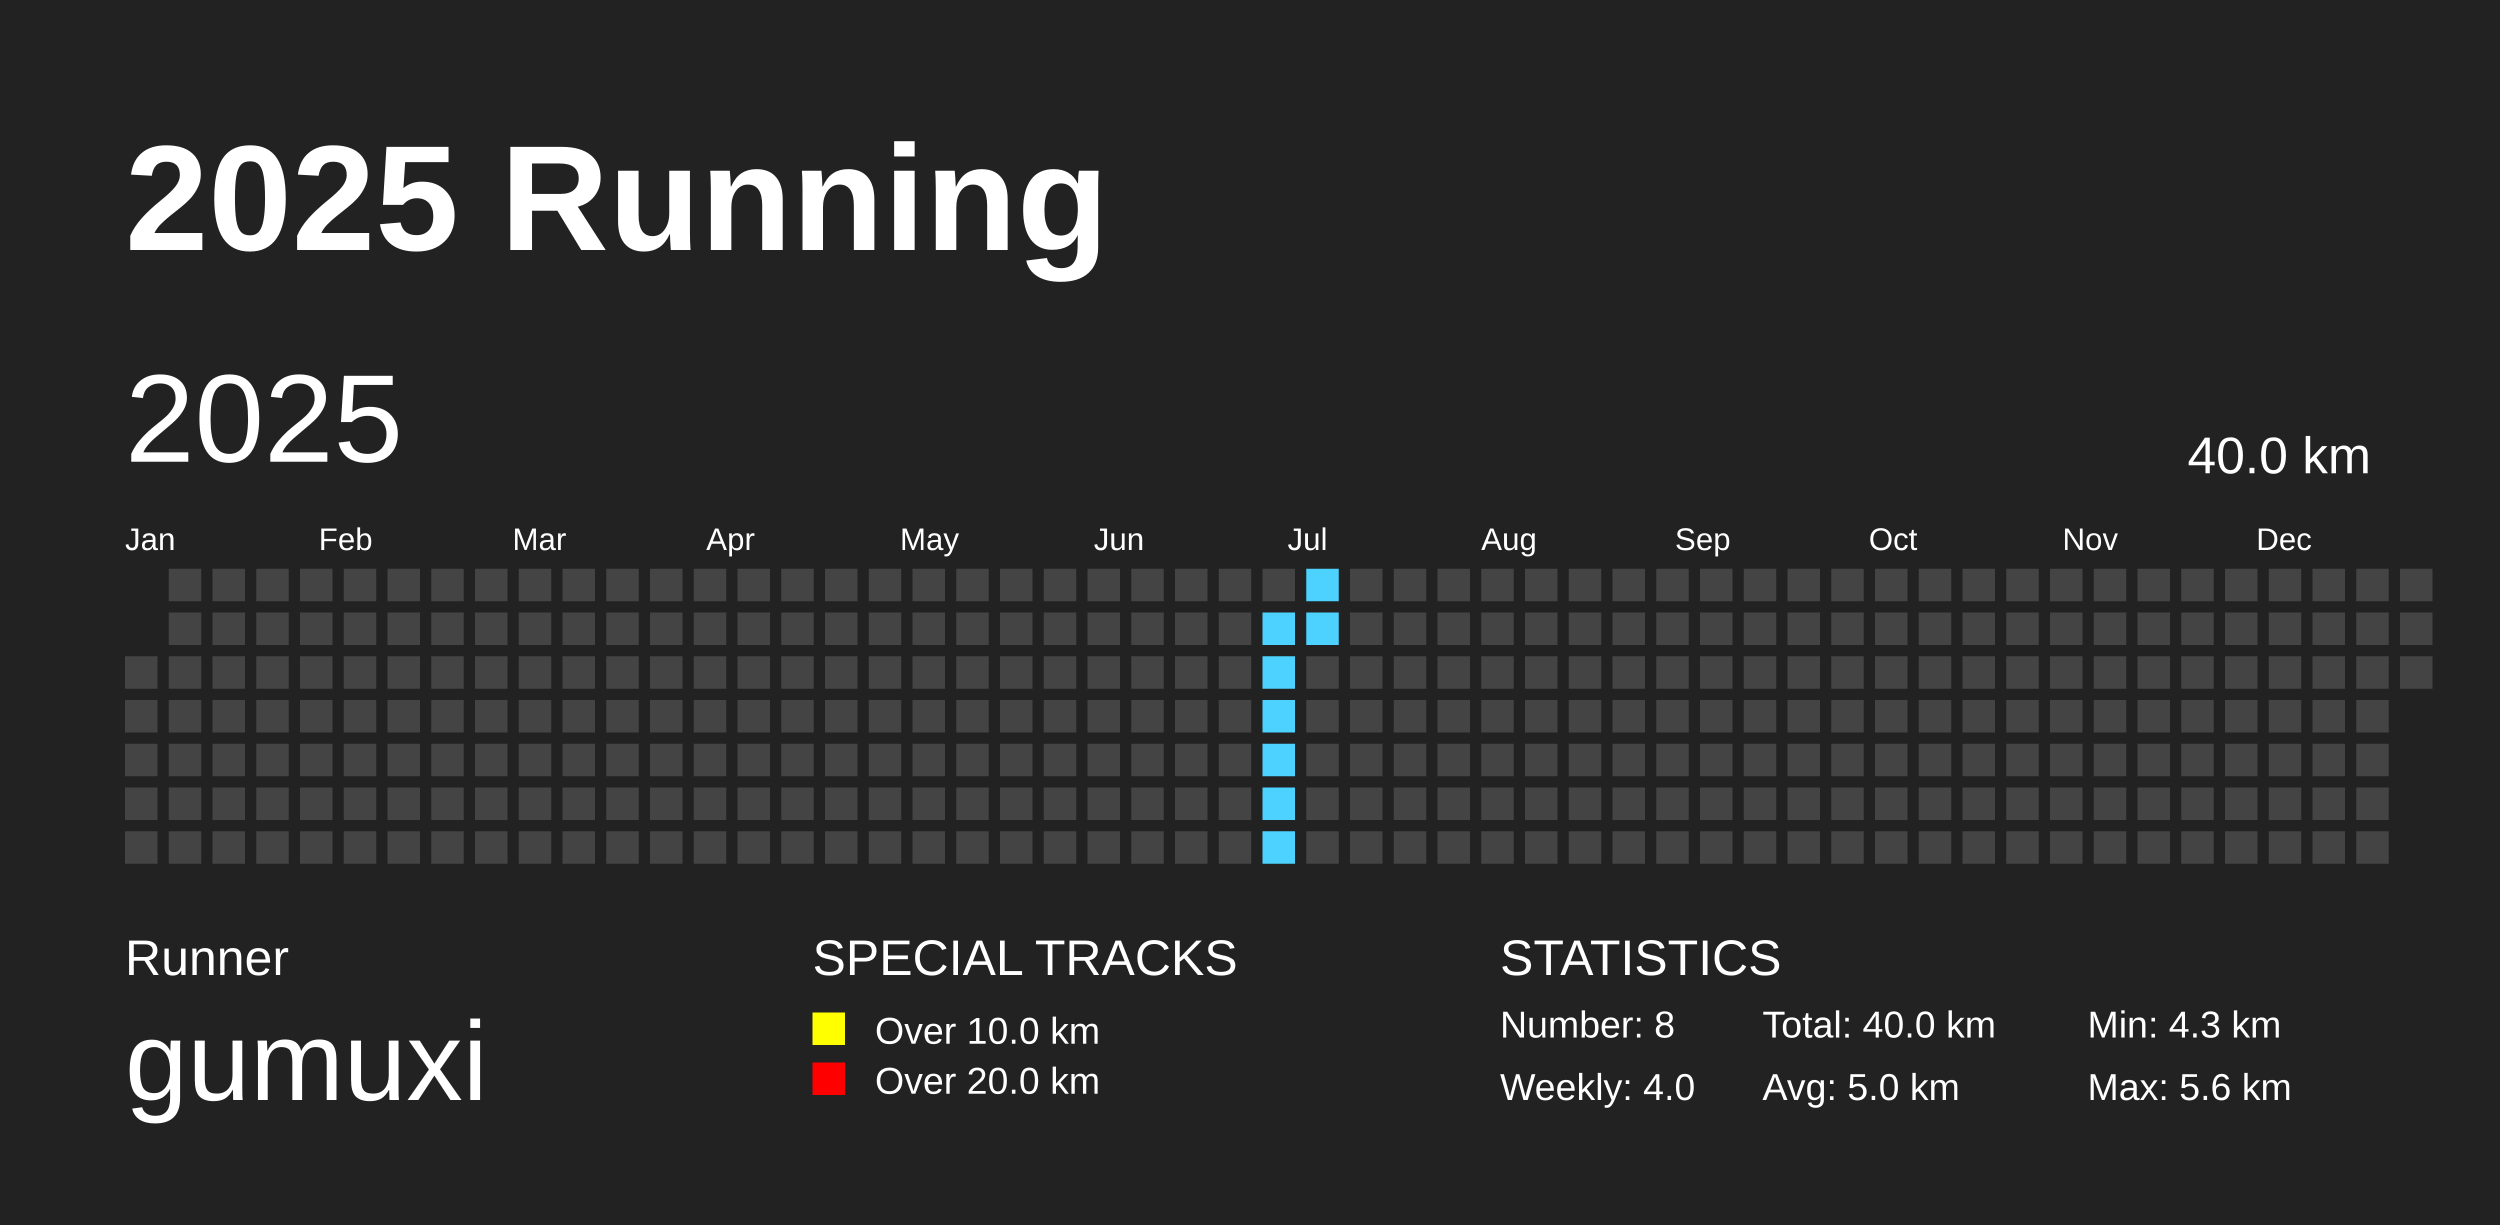
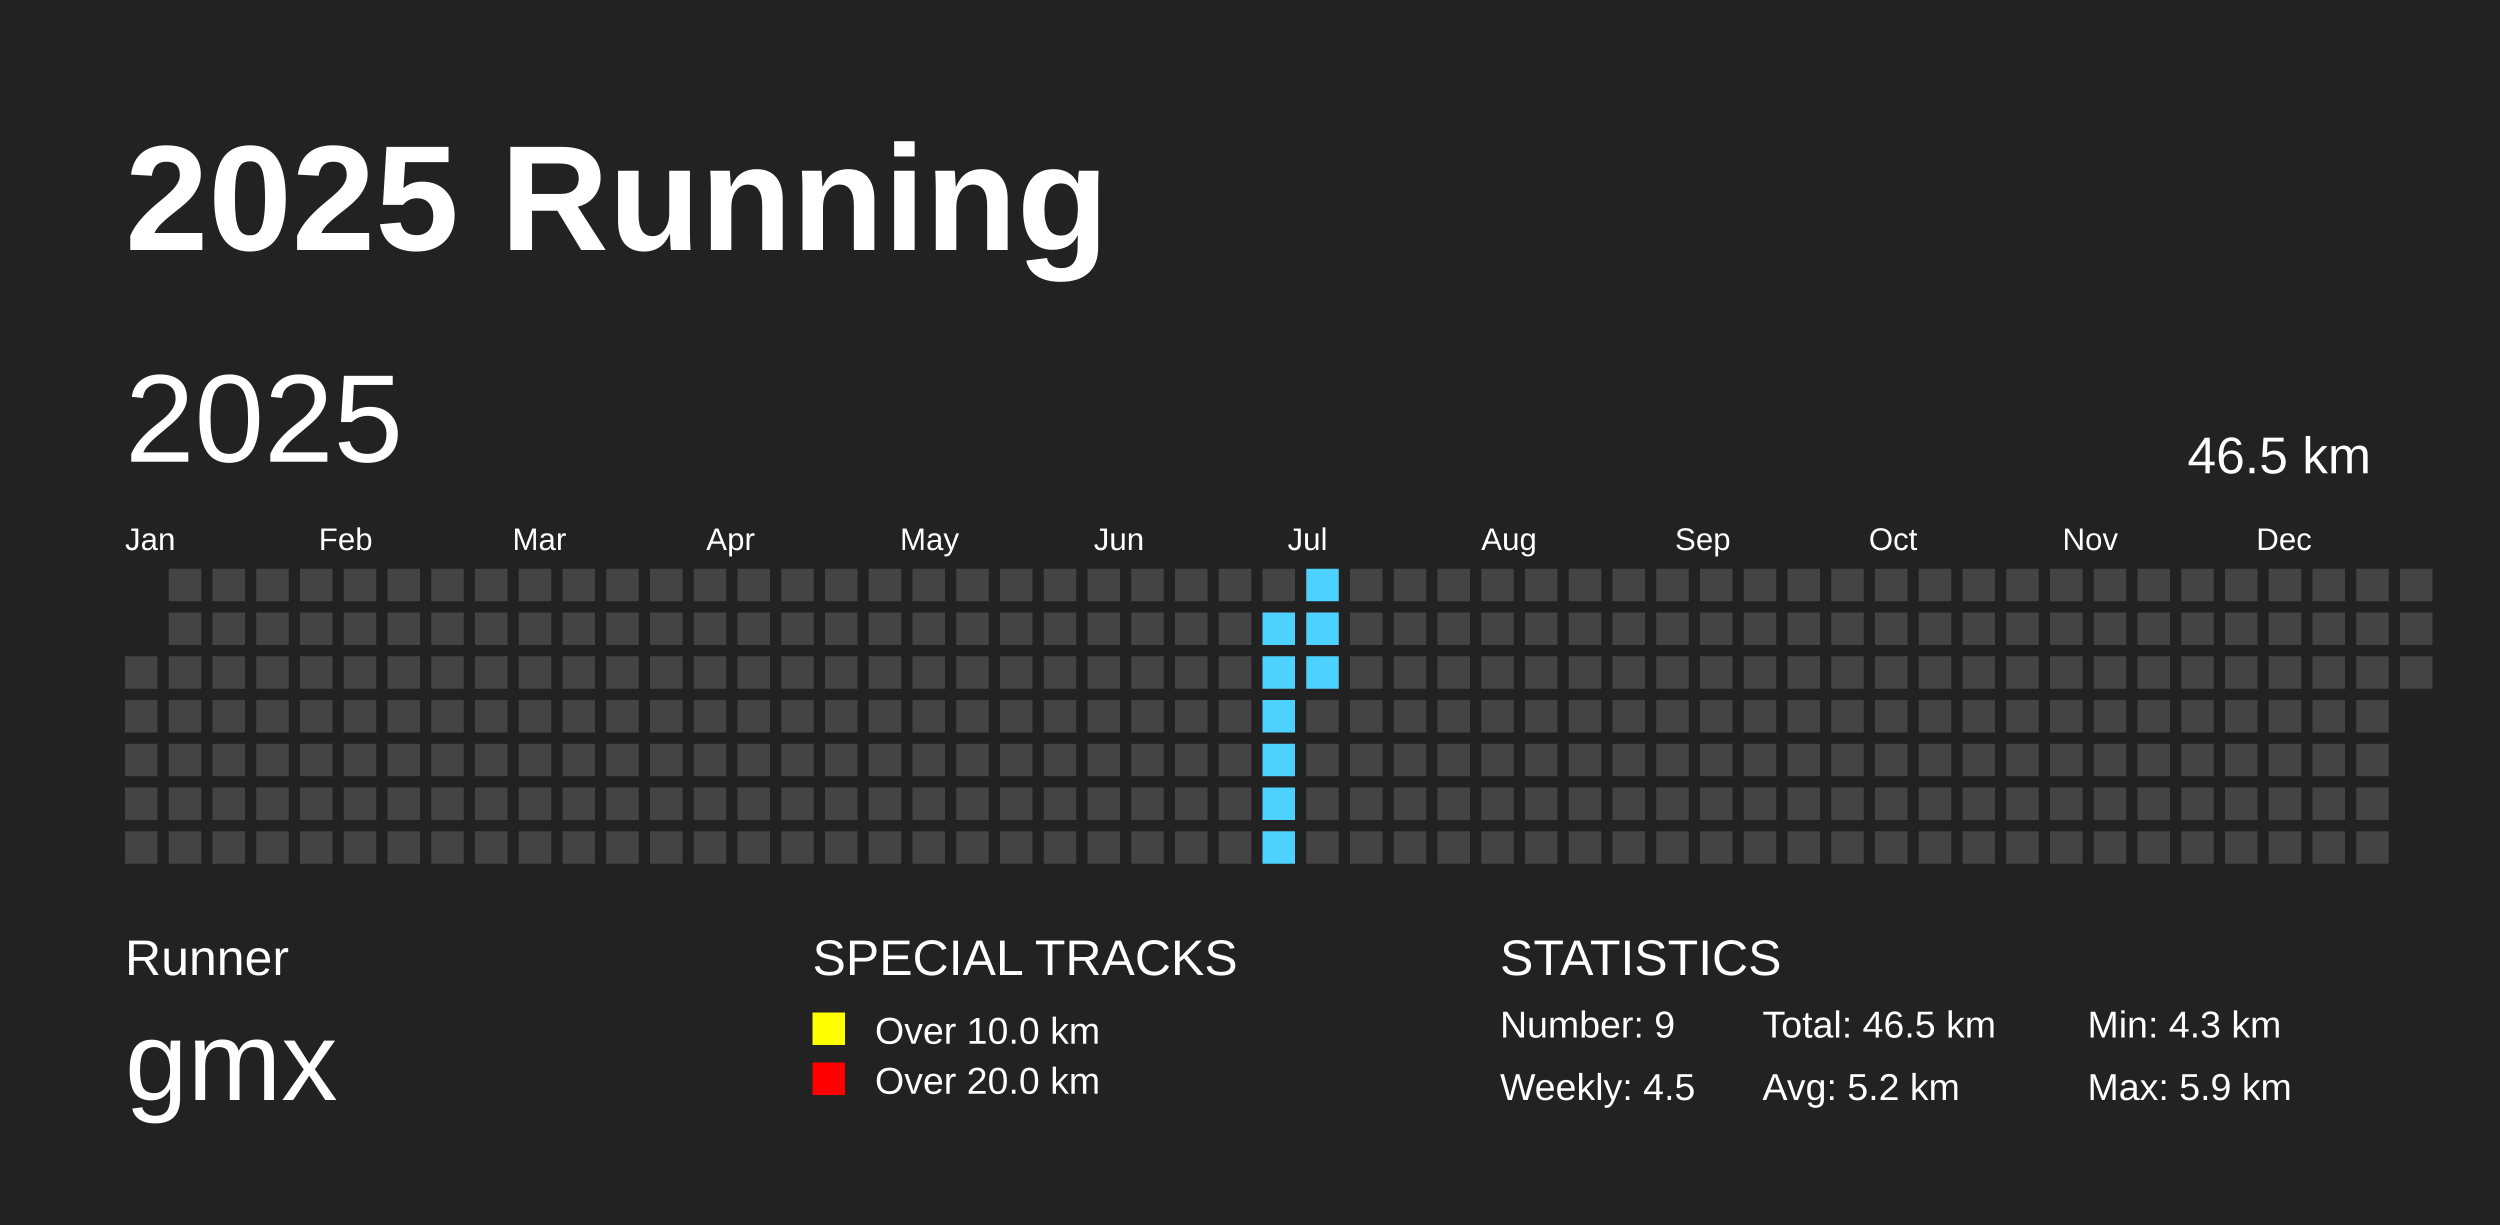
<svg xmlns="http://www.w3.org/2000/svg" baseProfile="full" height="98mm" version="1.1" viewBox="0,0,200,98" width="200mm">
  <defs />
  <rect fill="#222222" height="98" width="200" x="0" y="0" />
  <text fill="#FFFFFF" style="font-size:12px; font-family:Arial; font-weight:bold;" x="10" y="20">2025 Running</text>
  <text fill="#FFFFFF" style="font-size:4px; font-family:Arial" x="10" y="78">Runner</text>
-   <text fill="#FFFFFF" style="font-size:9px; font-family:Arial" x="10" y="88">gumuxi</text>
+   <text fill="#FFFFFF" style="font-size:9px; font-family:Arial" x="10" y="88">gmx</text>
  <text fill="#FFFFFF" style="font-size:4px; font-family:Arial" x="65" y="78">SPECIAL TRACKS</text>
  <rect fill="yellow" height="2.6" width="2.6" x="65" y="81" />
  <text fill="#FFFFFF" style="font-size:3px; font-family:Arial" x="70" y="83.5">Over 10.0 km</text>
  <rect fill="red" height="2.6" width="2.6" x="65" y="85" />
  <text fill="#FFFFFF" style="font-size:3px; font-family:Arial" x="70" y="87.5">Over 20.0 km</text>
  <text fill="#FFFFFF" style="font-size:4px; font-family:Arial" x="120" y="78">STATISTICS</text>
-   <text fill="#FFFFFF" style="font-size:3px; font-family:Arial" x="120" y="83">Number: 8</text>
-   <text fill="#FFFFFF" style="font-size:3px; font-family:Arial" x="120" y="88">Weekly: 4.0</text>
-   <text fill="#FFFFFF" style="font-size:3px; font-family:Arial" x="141" y="83">Total: 40.0 km</text>
-   <text fill="#FFFFFF" style="font-size:3px; font-family:Arial" x="141" y="88">Avg: 5.0 km</text>
+   <text fill="#FFFFFF" style="font-size:3px; font-family:Arial" x="120" y="83">Number: 9</text>
+   <text fill="#FFFFFF" style="font-size:3px; font-family:Arial" x="120" y="88">Weekly: 4.5</text>
+   <text fill="#FFFFFF" style="font-size:3px; font-family:Arial" x="141" y="83">Total: 46.5 km</text>
+   <text fill="#FFFFFF" style="font-size:3px; font-family:Arial" x="141" y="88">Avg: 5.2 km</text>
  <text fill="#FFFFFF" style="font-size:3px; font-family:Arial" x="167" y="83">Min: 4.3 km</text>
-   <text fill="#FFFFFF" style="font-size:3px; font-family:Arial" x="167" y="88">Max: 5.6 km</text>
+   <text fill="#FFFFFF" style="font-size:3px; font-family:Arial" x="167" y="88">Max: 5.9 km</text>
  <text dominant-baseline="hanging" fill="#FFFFFF" style="font-size:10.0px; font-family:Arial;" x="10" y="30">2025</text>
-   <text dominant-baseline="hanging" fill="#FFFFFF" style="font-size:4.125px; font-family:Arial;" x="175" y="35">40.0 km</text>
+   <text dominant-baseline="hanging" fill="#FFFFFF" style="font-size:4.125px; font-family:Arial;" x="175" y="35">46.5 km</text>
  <text fill="#FFFFFF" style="font-size:2.5px; font-family:Arial" x="10.0" y="44">Jan</text>
  <text fill="#FFFFFF" style="font-size:2.5px; font-family:Arial" x="25.5" y="44">Feb</text>
  <text fill="#FFFFFF" style="font-size:2.5px; font-family:Arial" x="41.0" y="44">Mar</text>
  <text fill="#FFFFFF" style="font-size:2.5px; font-family:Arial" x="56.5" y="44">Apr</text>
  <text fill="#FFFFFF" style="font-size:2.5px; font-family:Arial" x="72.0" y="44">May</text>
  <text fill="#FFFFFF" style="font-size:2.5px; font-family:Arial" x="87.5" y="44">Jun</text>
  <text fill="#FFFFFF" style="font-size:2.5px; font-family:Arial" x="103.0" y="44">Jul</text>
  <text fill="#FFFFFF" style="font-size:2.5px; font-family:Arial" x="118.5" y="44">Aug</text>
  <text fill="#FFFFFF" style="font-size:2.5px; font-family:Arial" x="134.0" y="44">Sep</text>
  <text fill="#FFFFFF" style="font-size:2.5px; font-family:Arial" x="149.5" y="44">Oct</text>
  <text fill="#FFFFFF" style="font-size:2.5px; font-family:Arial" x="165.0" y="44">Nov</text>
  <text fill="#FFFFFF" style="font-size:2.5px; font-family:Arial" x="180.5" y="44">Dec</text>
  <rect fill="#444444" height="2.6" width="2.6" x="10.0" y="52.5" />
  <rect fill="#444444" height="2.6" width="2.6" x="10.0" y="56.0" />
  <rect fill="#444444" height="2.6" width="2.6" x="10.0" y="59.5" />
  <rect fill="#444444" height="2.6" width="2.6" x="10.0" y="63.0" />
  <rect fill="#444444" height="2.6" width="2.6" x="10.0" y="66.5" />
  <rect fill="#444444" height="2.6" width="2.6" x="13.5" y="45.5" />
  <rect fill="#444444" height="2.6" width="2.6" x="13.5" y="49.0" />
  <rect fill="#444444" height="2.6" width="2.6" x="13.5" y="52.5" />
  <rect fill="#444444" height="2.6" width="2.6" x="13.5" y="56.0" />
  <rect fill="#444444" height="2.6" width="2.6" x="13.5" y="59.5" />
  <rect fill="#444444" height="2.6" width="2.6" x="13.5" y="63.0" />
  <rect fill="#444444" height="2.6" width="2.6" x="13.5" y="66.5" />
  <rect fill="#444444" height="2.6" width="2.6" x="17.0" y="45.5" />
  <rect fill="#444444" height="2.6" width="2.6" x="17.0" y="49.0" />
  <rect fill="#444444" height="2.6" width="2.6" x="17.0" y="52.5" />
  <rect fill="#444444" height="2.6" width="2.6" x="17.0" y="56.0" />
  <rect fill="#444444" height="2.6" width="2.6" x="17.0" y="59.5" />
  <rect fill="#444444" height="2.6" width="2.6" x="17.0" y="63.0" />
  <rect fill="#444444" height="2.6" width="2.6" x="17.0" y="66.5" />
  <rect fill="#444444" height="2.6" width="2.6" x="20.5" y="45.5" />
  <rect fill="#444444" height="2.6" width="2.6" x="20.5" y="49.0" />
  <rect fill="#444444" height="2.6" width="2.6" x="20.5" y="52.5" />
  <rect fill="#444444" height="2.6" width="2.6" x="20.5" y="56.0" />
  <rect fill="#444444" height="2.6" width="2.6" x="20.5" y="59.5" />
  <rect fill="#444444" height="2.6" width="2.6" x="20.5" y="63.0" />
  <rect fill="#444444" height="2.6" width="2.6" x="20.5" y="66.5" />
  <rect fill="#444444" height="2.6" width="2.6" x="24.0" y="45.5" />
  <rect fill="#444444" height="2.6" width="2.6" x="24.0" y="49.0" />
  <rect fill="#444444" height="2.6" width="2.6" x="24.0" y="52.5" />
  <rect fill="#444444" height="2.6" width="2.6" x="24.0" y="56.0" />
  <rect fill="#444444" height="2.6" width="2.6" x="24.0" y="59.5" />
  <rect fill="#444444" height="2.6" width="2.6" x="24.0" y="63.0" />
  <rect fill="#444444" height="2.6" width="2.6" x="24.0" y="66.5" />
  <rect fill="#444444" height="2.6" width="2.6" x="27.5" y="45.5" />
  <rect fill="#444444" height="2.6" width="2.6" x="27.5" y="49.0" />
  <rect fill="#444444" height="2.6" width="2.6" x="27.5" y="52.5" />
  <rect fill="#444444" height="2.6" width="2.6" x="27.5" y="56.0" />
  <rect fill="#444444" height="2.6" width="2.6" x="27.5" y="59.5" />
  <rect fill="#444444" height="2.6" width="2.6" x="27.5" y="63.0" />
  <rect fill="#444444" height="2.6" width="2.6" x="27.5" y="66.5" />
  <rect fill="#444444" height="2.6" width="2.6" x="31.0" y="45.5" />
  <rect fill="#444444" height="2.6" width="2.6" x="31.0" y="49.0" />
  <rect fill="#444444" height="2.6" width="2.6" x="31.0" y="52.5" />
  <rect fill="#444444" height="2.6" width="2.6" x="31.0" y="56.0" />
  <rect fill="#444444" height="2.6" width="2.6" x="31.0" y="59.5" />
  <rect fill="#444444" height="2.6" width="2.6" x="31.0" y="63.0" />
  <rect fill="#444444" height="2.6" width="2.6" x="31.0" y="66.5" />
  <rect fill="#444444" height="2.6" width="2.6" x="34.5" y="45.5" />
  <rect fill="#444444" height="2.6" width="2.6" x="34.5" y="49.0" />
  <rect fill="#444444" height="2.6" width="2.6" x="34.5" y="52.5" />
  <rect fill="#444444" height="2.6" width="2.6" x="34.5" y="56.0" />
  <rect fill="#444444" height="2.6" width="2.6" x="34.5" y="59.5" />
  <rect fill="#444444" height="2.6" width="2.6" x="34.5" y="63.0" />
  <rect fill="#444444" height="2.6" width="2.6" x="34.5" y="66.5" />
  <rect fill="#444444" height="2.6" width="2.6" x="38.0" y="45.5" />
  <rect fill="#444444" height="2.6" width="2.6" x="38.0" y="49.0" />
  <rect fill="#444444" height="2.6" width="2.6" x="38.0" y="52.5" />
  <rect fill="#444444" height="2.6" width="2.6" x="38.0" y="56.0" />
  <rect fill="#444444" height="2.6" width="2.6" x="38.0" y="59.5" />
  <rect fill="#444444" height="2.6" width="2.6" x="38.0" y="63.0" />
  <rect fill="#444444" height="2.6" width="2.6" x="38.0" y="66.5" />
  <rect fill="#444444" height="2.6" width="2.6" x="41.5" y="45.5" />
  <rect fill="#444444" height="2.6" width="2.6" x="41.5" y="49.0" />
  <rect fill="#444444" height="2.6" width="2.6" x="41.5" y="52.5" />
  <rect fill="#444444" height="2.6" width="2.6" x="41.5" y="56.0" />
  <rect fill="#444444" height="2.6" width="2.6" x="41.5" y="59.5" />
  <rect fill="#444444" height="2.6" width="2.6" x="41.5" y="63.0" />
  <rect fill="#444444" height="2.6" width="2.6" x="41.5" y="66.5" />
  <rect fill="#444444" height="2.6" width="2.6" x="45.0" y="45.5" />
  <rect fill="#444444" height="2.6" width="2.6" x="45.0" y="49.0" />
  <rect fill="#444444" height="2.6" width="2.6" x="45.0" y="52.5" />
  <rect fill="#444444" height="2.6" width="2.6" x="45.0" y="56.0" />
  <rect fill="#444444" height="2.6" width="2.6" x="45.0" y="59.5" />
  <rect fill="#444444" height="2.6" width="2.6" x="45.0" y="63.0" />
  <rect fill="#444444" height="2.6" width="2.6" x="45.0" y="66.5" />
  <rect fill="#444444" height="2.6" width="2.6" x="48.5" y="45.5" />
  <rect fill="#444444" height="2.6" width="2.6" x="48.5" y="49.0" />
  <rect fill="#444444" height="2.6" width="2.6" x="48.5" y="52.5" />
  <rect fill="#444444" height="2.6" width="2.6" x="48.5" y="56.0" />
  <rect fill="#444444" height="2.6" width="2.6" x="48.5" y="59.5" />
  <rect fill="#444444" height="2.6" width="2.6" x="48.5" y="63.0" />
  <rect fill="#444444" height="2.6" width="2.6" x="48.5" y="66.5" />
  <rect fill="#444444" height="2.6" width="2.6" x="52.0" y="45.5" />
  <rect fill="#444444" height="2.6" width="2.6" x="52.0" y="49.0" />
  <rect fill="#444444" height="2.6" width="2.6" x="52.0" y="52.5" />
  <rect fill="#444444" height="2.6" width="2.6" x="52.0" y="56.0" />
  <rect fill="#444444" height="2.6" width="2.6" x="52.0" y="59.5" />
  <rect fill="#444444" height="2.6" width="2.6" x="52.0" y="63.0" />
  <rect fill="#444444" height="2.6" width="2.6" x="52.0" y="66.5" />
  <rect fill="#444444" height="2.6" width="2.6" x="55.5" y="45.5" />
  <rect fill="#444444" height="2.6" width="2.6" x="55.5" y="49.0" />
  <rect fill="#444444" height="2.6" width="2.6" x="55.5" y="52.5" />
  <rect fill="#444444" height="2.6" width="2.6" x="55.5" y="56.0" />
  <rect fill="#444444" height="2.6" width="2.6" x="55.5" y="59.5" />
  <rect fill="#444444" height="2.6" width="2.6" x="55.5" y="63.0" />
  <rect fill="#444444" height="2.6" width="2.6" x="55.5" y="66.5" />
  <rect fill="#444444" height="2.6" width="2.6" x="59.0" y="45.5" />
  <rect fill="#444444" height="2.6" width="2.6" x="59.0" y="49.0" />
  <rect fill="#444444" height="2.6" width="2.6" x="59.0" y="52.5" />
  <rect fill="#444444" height="2.6" width="2.6" x="59.0" y="56.0" />
  <rect fill="#444444" height="2.6" width="2.6" x="59.0" y="59.5" />
  <rect fill="#444444" height="2.6" width="2.6" x="59.0" y="63.0" />
  <rect fill="#444444" height="2.6" width="2.6" x="59.0" y="66.5" />
  <rect fill="#444444" height="2.6" width="2.6" x="62.5" y="45.5" />
  <rect fill="#444444" height="2.6" width="2.6" x="62.5" y="49.0" />
  <rect fill="#444444" height="2.6" width="2.6" x="62.5" y="52.5" />
  <rect fill="#444444" height="2.6" width="2.6" x="62.5" y="56.0" />
  <rect fill="#444444" height="2.6" width="2.6" x="62.5" y="59.5" />
  <rect fill="#444444" height="2.6" width="2.6" x="62.5" y="63.0" />
  <rect fill="#444444" height="2.6" width="2.6" x="62.5" y="66.5" />
  <rect fill="#444444" height="2.6" width="2.6" x="66.0" y="45.5" />
  <rect fill="#444444" height="2.6" width="2.6" x="66.0" y="49.0" />
  <rect fill="#444444" height="2.6" width="2.6" x="66.0" y="52.5" />
  <rect fill="#444444" height="2.6" width="2.6" x="66.0" y="56.0" />
  <rect fill="#444444" height="2.6" width="2.6" x="66.0" y="59.5" />
  <rect fill="#444444" height="2.6" width="2.6" x="66.0" y="63.0" />
  <rect fill="#444444" height="2.6" width="2.6" x="66.0" y="66.5" />
  <rect fill="#444444" height="2.6" width="2.6" x="69.5" y="45.5" />
  <rect fill="#444444" height="2.6" width="2.6" x="69.5" y="49.0" />
  <rect fill="#444444" height="2.6" width="2.6" x="69.5" y="52.5" />
  <rect fill="#444444" height="2.6" width="2.6" x="69.5" y="56.0" />
  <rect fill="#444444" height="2.6" width="2.6" x="69.5" y="59.5" />
  <rect fill="#444444" height="2.6" width="2.6" x="69.5" y="63.0" />
  <rect fill="#444444" height="2.6" width="2.6" x="69.5" y="66.5" />
  <rect fill="#444444" height="2.6" width="2.6" x="73.0" y="45.5" />
  <rect fill="#444444" height="2.6" width="2.6" x="73.0" y="49.0" />
  <rect fill="#444444" height="2.6" width="2.6" x="73.0" y="52.5" />
  <rect fill="#444444" height="2.6" width="2.6" x="73.0" y="56.0" />
  <rect fill="#444444" height="2.6" width="2.6" x="73.0" y="59.5" />
  <rect fill="#444444" height="2.6" width="2.6" x="73.0" y="63.0" />
  <rect fill="#444444" height="2.6" width="2.6" x="73.0" y="66.5" />
  <rect fill="#444444" height="2.6" width="2.6" x="76.5" y="45.5" />
  <rect fill="#444444" height="2.6" width="2.6" x="76.5" y="49.0" />
  <rect fill="#444444" height="2.6" width="2.6" x="76.5" y="52.5" />
  <rect fill="#444444" height="2.6" width="2.6" x="76.5" y="56.0" />
  <rect fill="#444444" height="2.6" width="2.6" x="76.5" y="59.5" />
  <rect fill="#444444" height="2.6" width="2.6" x="76.5" y="63.0" />
  <rect fill="#444444" height="2.6" width="2.6" x="76.5" y="66.5" />
  <rect fill="#444444" height="2.6" width="2.6" x="80.0" y="45.5" />
  <rect fill="#444444" height="2.6" width="2.6" x="80.0" y="49.0" />
  <rect fill="#444444" height="2.6" width="2.6" x="80.0" y="52.5" />
  <rect fill="#444444" height="2.6" width="2.6" x="80.0" y="56.0" />
  <rect fill="#444444" height="2.6" width="2.6" x="80.0" y="59.5" />
  <rect fill="#444444" height="2.6" width="2.6" x="80.0" y="63.0" />
  <rect fill="#444444" height="2.6" width="2.6" x="80.0" y="66.5" />
  <rect fill="#444444" height="2.6" width="2.6" x="83.5" y="45.5" />
  <rect fill="#444444" height="2.6" width="2.6" x="83.5" y="49.0" />
  <rect fill="#444444" height="2.6" width="2.6" x="83.5" y="52.5" />
  <rect fill="#444444" height="2.6" width="2.6" x="83.5" y="56.0" />
  <rect fill="#444444" height="2.6" width="2.6" x="83.5" y="59.5" />
  <rect fill="#444444" height="2.6" width="2.6" x="83.5" y="63.0" />
  <rect fill="#444444" height="2.6" width="2.6" x="83.5" y="66.5" />
  <rect fill="#444444" height="2.6" width="2.6" x="87.0" y="45.5" />
  <rect fill="#444444" height="2.6" width="2.6" x="87.0" y="49.0" />
  <rect fill="#444444" height="2.6" width="2.6" x="87.0" y="52.5" />
  <rect fill="#444444" height="2.6" width="2.6" x="87.0" y="56.0" />
  <rect fill="#444444" height="2.6" width="2.6" x="87.0" y="59.5" />
  <rect fill="#444444" height="2.6" width="2.6" x="87.0" y="63.0" />
  <rect fill="#444444" height="2.6" width="2.6" x="87.0" y="66.5" />
  <rect fill="#444444" height="2.6" width="2.6" x="90.5" y="45.5" />
  <rect fill="#444444" height="2.6" width="2.6" x="90.5" y="49.0" />
  <rect fill="#444444" height="2.6" width="2.6" x="90.5" y="52.5" />
  <rect fill="#444444" height="2.6" width="2.6" x="90.5" y="56.0" />
  <rect fill="#444444" height="2.6" width="2.6" x="90.5" y="59.5" />
  <rect fill="#444444" height="2.6" width="2.6" x="90.5" y="63.0" />
  <rect fill="#444444" height="2.6" width="2.6" x="90.5" y="66.5" />
  <rect fill="#444444" height="2.6" width="2.6" x="94.0" y="45.5" />
  <rect fill="#444444" height="2.6" width="2.6" x="94.0" y="49.0" />
  <rect fill="#444444" height="2.6" width="2.6" x="94.0" y="52.5" />
  <rect fill="#444444" height="2.6" width="2.6" x="94.0" y="56.0" />
  <rect fill="#444444" height="2.6" width="2.6" x="94.0" y="59.5" />
  <rect fill="#444444" height="2.6" width="2.6" x="94.0" y="63.0" />
  <rect fill="#444444" height="2.6" width="2.6" x="94.0" y="66.5" />
  <rect fill="#444444" height="2.6" width="2.6" x="97.5" y="45.5" />
  <rect fill="#444444" height="2.6" width="2.6" x="97.5" y="49.0" />
  <rect fill="#444444" height="2.6" width="2.6" x="97.5" y="52.5" />
  <rect fill="#444444" height="2.6" width="2.6" x="97.5" y="56.0" />
  <rect fill="#444444" height="2.6" width="2.6" x="97.5" y="59.5" />
  <rect fill="#444444" height="2.6" width="2.6" x="97.5" y="63.0" />
  <rect fill="#444444" height="2.6" width="2.6" x="97.5" y="66.5" />
  <rect fill="#444444" height="2.6" width="2.6" x="101.0" y="45.5" />
  <rect fill="#4DD2FF" height="2.6" width="2.6" x="101.0" y="49.0" />
  <rect fill="#4DD2FF" height="2.6" width="2.6" x="101.0" y="52.5" />
  <rect fill="#4DD2FF" height="2.6" width="2.6" x="101.0" y="56.0" />
  <rect fill="#4DD2FF" height="2.6" width="2.6" x="101.0" y="59.5" />
  <rect fill="#4DD2FF" height="2.6" width="2.6" x="101.0" y="63.0" />
  <rect fill="#4DD2FF" height="2.6" width="2.6" x="101.0" y="66.5" />
  <rect fill="#4DD2FF" height="2.6" width="2.6" x="104.5" y="45.5" />
  <rect fill="#4DD2FF" height="2.6" width="2.6" x="104.5" y="49.0" />
-   <rect fill="#444444" height="2.6" width="2.6" x="104.5" y="52.5" />
+   <rect fill="#4DD2FF" height="2.6" width="2.6" x="104.5" y="52.5" />
  <rect fill="#444444" height="2.6" width="2.6" x="104.5" y="56.0" />
  <rect fill="#444444" height="2.6" width="2.6" x="104.5" y="59.5" />
  <rect fill="#444444" height="2.6" width="2.6" x="104.5" y="63.0" />
  <rect fill="#444444" height="2.6" width="2.6" x="104.5" y="66.5" />
  <rect fill="#444444" height="2.6" width="2.6" x="108.0" y="45.5" />
  <rect fill="#444444" height="2.6" width="2.6" x="108.0" y="49.0" />
  <rect fill="#444444" height="2.6" width="2.6" x="108.0" y="52.5" />
  <rect fill="#444444" height="2.6" width="2.6" x="108.0" y="56.0" />
  <rect fill="#444444" height="2.6" width="2.6" x="108.0" y="59.5" />
  <rect fill="#444444" height="2.6" width="2.6" x="108.0" y="63.0" />
  <rect fill="#444444" height="2.6" width="2.6" x="108.0" y="66.5" />
  <rect fill="#444444" height="2.6" width="2.6" x="111.5" y="45.5" />
  <rect fill="#444444" height="2.6" width="2.6" x="111.5" y="49.0" />
  <rect fill="#444444" height="2.6" width="2.6" x="111.5" y="52.5" />
  <rect fill="#444444" height="2.6" width="2.6" x="111.5" y="56.0" />
  <rect fill="#444444" height="2.6" width="2.6" x="111.5" y="59.5" />
  <rect fill="#444444" height="2.6" width="2.6" x="111.5" y="63.0" />
  <rect fill="#444444" height="2.6" width="2.6" x="111.5" y="66.5" />
  <rect fill="#444444" height="2.6" width="2.6" x="115.0" y="45.5" />
  <rect fill="#444444" height="2.6" width="2.6" x="115.0" y="49.0" />
  <rect fill="#444444" height="2.6" width="2.6" x="115.0" y="52.5" />
  <rect fill="#444444" height="2.6" width="2.6" x="115.0" y="56.0" />
  <rect fill="#444444" height="2.6" width="2.6" x="115.0" y="59.5" />
  <rect fill="#444444" height="2.6" width="2.6" x="115.0" y="63.0" />
  <rect fill="#444444" height="2.6" width="2.6" x="115.0" y="66.5" />
  <rect fill="#444444" height="2.6" width="2.6" x="118.5" y="45.5" />
  <rect fill="#444444" height="2.6" width="2.6" x="118.5" y="49.0" />
  <rect fill="#444444" height="2.6" width="2.6" x="118.5" y="52.5" />
  <rect fill="#444444" height="2.6" width="2.6" x="118.5" y="56.0" />
  <rect fill="#444444" height="2.6" width="2.6" x="118.5" y="59.5" />
  <rect fill="#444444" height="2.6" width="2.6" x="118.5" y="63.0" />
  <rect fill="#444444" height="2.6" width="2.6" x="118.5" y="66.5" />
  <rect fill="#444444" height="2.6" width="2.6" x="122.0" y="45.5" />
  <rect fill="#444444" height="2.6" width="2.6" x="122.0" y="49.0" />
  <rect fill="#444444" height="2.6" width="2.6" x="122.0" y="52.5" />
  <rect fill="#444444" height="2.6" width="2.6" x="122.0" y="56.0" />
  <rect fill="#444444" height="2.6" width="2.6" x="122.0" y="59.5" />
  <rect fill="#444444" height="2.6" width="2.6" x="122.0" y="63.0" />
  <rect fill="#444444" height="2.6" width="2.6" x="122.0" y="66.5" />
  <rect fill="#444444" height="2.6" width="2.6" x="125.5" y="45.5" />
  <rect fill="#444444" height="2.6" width="2.6" x="125.5" y="49.0" />
  <rect fill="#444444" height="2.6" width="2.6" x="125.5" y="52.5" />
  <rect fill="#444444" height="2.6" width="2.6" x="125.5" y="56.0" />
  <rect fill="#444444" height="2.6" width="2.6" x="125.5" y="59.5" />
  <rect fill="#444444" height="2.6" width="2.6" x="125.5" y="63.0" />
  <rect fill="#444444" height="2.6" width="2.6" x="125.5" y="66.5" />
  <rect fill="#444444" height="2.6" width="2.6" x="129.0" y="45.5" />
  <rect fill="#444444" height="2.6" width="2.6" x="129.0" y="49.0" />
  <rect fill="#444444" height="2.6" width="2.6" x="129.0" y="52.5" />
  <rect fill="#444444" height="2.6" width="2.6" x="129.0" y="56.0" />
  <rect fill="#444444" height="2.6" width="2.6" x="129.0" y="59.5" />
  <rect fill="#444444" height="2.6" width="2.6" x="129.0" y="63.0" />
  <rect fill="#444444" height="2.6" width="2.6" x="129.0" y="66.5" />
  <rect fill="#444444" height="2.6" width="2.6" x="132.5" y="45.5" />
  <rect fill="#444444" height="2.6" width="2.6" x="132.5" y="49.0" />
  <rect fill="#444444" height="2.6" width="2.6" x="132.5" y="52.5" />
  <rect fill="#444444" height="2.6" width="2.6" x="132.5" y="56.0" />
  <rect fill="#444444" height="2.6" width="2.6" x="132.5" y="59.5" />
  <rect fill="#444444" height="2.6" width="2.6" x="132.5" y="63.0" />
  <rect fill="#444444" height="2.6" width="2.6" x="132.5" y="66.5" />
  <rect fill="#444444" height="2.6" width="2.6" x="136.0" y="45.5" />
  <rect fill="#444444" height="2.6" width="2.6" x="136.0" y="49.0" />
  <rect fill="#444444" height="2.6" width="2.6" x="136.0" y="52.5" />
  <rect fill="#444444" height="2.6" width="2.6" x="136.0" y="56.0" />
  <rect fill="#444444" height="2.6" width="2.6" x="136.0" y="59.5" />
  <rect fill="#444444" height="2.6" width="2.6" x="136.0" y="63.0" />
  <rect fill="#444444" height="2.6" width="2.6" x="136.0" y="66.5" />
  <rect fill="#444444" height="2.6" width="2.6" x="139.5" y="45.5" />
  <rect fill="#444444" height="2.6" width="2.6" x="139.5" y="49.0" />
  <rect fill="#444444" height="2.6" width="2.6" x="139.5" y="52.5" />
  <rect fill="#444444" height="2.6" width="2.6" x="139.5" y="56.0" />
  <rect fill="#444444" height="2.6" width="2.6" x="139.5" y="59.5" />
  <rect fill="#444444" height="2.6" width="2.6" x="139.5" y="63.0" />
  <rect fill="#444444" height="2.6" width="2.6" x="139.5" y="66.5" />
  <rect fill="#444444" height="2.6" width="2.6" x="143.0" y="45.5" />
  <rect fill="#444444" height="2.6" width="2.6" x="143.0" y="49.0" />
  <rect fill="#444444" height="2.6" width="2.6" x="143.0" y="52.5" />
  <rect fill="#444444" height="2.6" width="2.6" x="143.0" y="56.0" />
  <rect fill="#444444" height="2.6" width="2.6" x="143.0" y="59.5" />
  <rect fill="#444444" height="2.6" width="2.6" x="143.0" y="63.0" />
  <rect fill="#444444" height="2.6" width="2.6" x="143.0" y="66.5" />
  <rect fill="#444444" height="2.6" width="2.6" x="146.5" y="45.5" />
  <rect fill="#444444" height="2.6" width="2.6" x="146.5" y="49.0" />
  <rect fill="#444444" height="2.6" width="2.6" x="146.5" y="52.5" />
  <rect fill="#444444" height="2.6" width="2.6" x="146.5" y="56.0" />
  <rect fill="#444444" height="2.6" width="2.6" x="146.5" y="59.5" />
  <rect fill="#444444" height="2.6" width="2.6" x="146.5" y="63.0" />
  <rect fill="#444444" height="2.6" width="2.6" x="146.5" y="66.5" />
  <rect fill="#444444" height="2.6" width="2.6" x="150.0" y="45.5" />
  <rect fill="#444444" height="2.6" width="2.6" x="150.0" y="49.0" />
  <rect fill="#444444" height="2.6" width="2.6" x="150.0" y="52.5" />
  <rect fill="#444444" height="2.6" width="2.6" x="150.0" y="56.0" />
  <rect fill="#444444" height="2.6" width="2.6" x="150.0" y="59.5" />
  <rect fill="#444444" height="2.6" width="2.6" x="150.0" y="63.0" />
  <rect fill="#444444" height="2.6" width="2.6" x="150.0" y="66.5" />
  <rect fill="#444444" height="2.6" width="2.6" x="153.5" y="45.5" />
  <rect fill="#444444" height="2.6" width="2.6" x="153.5" y="49.0" />
  <rect fill="#444444" height="2.6" width="2.6" x="153.5" y="52.5" />
  <rect fill="#444444" height="2.6" width="2.6" x="153.5" y="56.0" />
  <rect fill="#444444" height="2.6" width="2.6" x="153.5" y="59.5" />
  <rect fill="#444444" height="2.6" width="2.6" x="153.5" y="63.0" />
  <rect fill="#444444" height="2.6" width="2.6" x="153.5" y="66.5" />
  <rect fill="#444444" height="2.6" width="2.6" x="157.0" y="45.5" />
  <rect fill="#444444" height="2.6" width="2.6" x="157.0" y="49.0" />
  <rect fill="#444444" height="2.6" width="2.6" x="157.0" y="52.5" />
  <rect fill="#444444" height="2.6" width="2.6" x="157.0" y="56.0" />
  <rect fill="#444444" height="2.6" width="2.6" x="157.0" y="59.5" />
  <rect fill="#444444" height="2.6" width="2.6" x="157.0" y="63.0" />
  <rect fill="#444444" height="2.6" width="2.6" x="157.0" y="66.5" />
  <rect fill="#444444" height="2.6" width="2.6" x="160.5" y="45.5" />
  <rect fill="#444444" height="2.6" width="2.6" x="160.5" y="49.0" />
  <rect fill="#444444" height="2.6" width="2.6" x="160.5" y="52.5" />
  <rect fill="#444444" height="2.6" width="2.6" x="160.5" y="56.0" />
  <rect fill="#444444" height="2.6" width="2.6" x="160.5" y="59.5" />
  <rect fill="#444444" height="2.6" width="2.6" x="160.5" y="63.0" />
  <rect fill="#444444" height="2.6" width="2.6" x="160.5" y="66.5" />
  <rect fill="#444444" height="2.6" width="2.6" x="164.0" y="45.5" />
  <rect fill="#444444" height="2.6" width="2.6" x="164.0" y="49.0" />
  <rect fill="#444444" height="2.6" width="2.6" x="164.0" y="52.5" />
  <rect fill="#444444" height="2.6" width="2.6" x="164.0" y="56.0" />
  <rect fill="#444444" height="2.6" width="2.6" x="164.0" y="59.5" />
  <rect fill="#444444" height="2.6" width="2.6" x="164.0" y="63.0" />
  <rect fill="#444444" height="2.6" width="2.6" x="164.0" y="66.5" />
  <rect fill="#444444" height="2.6" width="2.6" x="167.5" y="45.5" />
  <rect fill="#444444" height="2.6" width="2.6" x="167.5" y="49.0" />
  <rect fill="#444444" height="2.6" width="2.6" x="167.5" y="52.5" />
  <rect fill="#444444" height="2.6" width="2.6" x="167.5" y="56.0" />
  <rect fill="#444444" height="2.6" width="2.6" x="167.5" y="59.5" />
  <rect fill="#444444" height="2.6" width="2.6" x="167.5" y="63.0" />
  <rect fill="#444444" height="2.6" width="2.6" x="167.5" y="66.5" />
  <rect fill="#444444" height="2.6" width="2.6" x="171.0" y="45.5" />
  <rect fill="#444444" height="2.6" width="2.6" x="171.0" y="49.0" />
  <rect fill="#444444" height="2.6" width="2.6" x="171.0" y="52.5" />
  <rect fill="#444444" height="2.6" width="2.6" x="171.0" y="56.0" />
  <rect fill="#444444" height="2.6" width="2.6" x="171.0" y="59.5" />
  <rect fill="#444444" height="2.6" width="2.6" x="171.0" y="63.0" />
  <rect fill="#444444" height="2.6" width="2.6" x="171.0" y="66.5" />
  <rect fill="#444444" height="2.6" width="2.6" x="174.5" y="45.5" />
  <rect fill="#444444" height="2.6" width="2.6" x="174.5" y="49.0" />
  <rect fill="#444444" height="2.6" width="2.6" x="174.5" y="52.5" />
  <rect fill="#444444" height="2.6" width="2.6" x="174.5" y="56.0" />
  <rect fill="#444444" height="2.6" width="2.6" x="174.5" y="59.5" />
  <rect fill="#444444" height="2.6" width="2.6" x="174.5" y="63.0" />
  <rect fill="#444444" height="2.6" width="2.6" x="174.5" y="66.5" />
  <rect fill="#444444" height="2.6" width="2.6" x="178.0" y="45.5" />
  <rect fill="#444444" height="2.6" width="2.6" x="178.0" y="49.0" />
  <rect fill="#444444" height="2.6" width="2.6" x="178.0" y="52.5" />
  <rect fill="#444444" height="2.6" width="2.6" x="178.0" y="56.0" />
  <rect fill="#444444" height="2.6" width="2.6" x="178.0" y="59.5" />
  <rect fill="#444444" height="2.6" width="2.6" x="178.0" y="63.0" />
  <rect fill="#444444" height="2.6" width="2.6" x="178.0" y="66.5" />
  <rect fill="#444444" height="2.6" width="2.6" x="181.5" y="45.5" />
  <rect fill="#444444" height="2.6" width="2.6" x="181.5" y="49.0" />
  <rect fill="#444444" height="2.6" width="2.6" x="181.5" y="52.5" />
  <rect fill="#444444" height="2.6" width="2.6" x="181.5" y="56.0" />
  <rect fill="#444444" height="2.6" width="2.6" x="181.5" y="59.5" />
  <rect fill="#444444" height="2.6" width="2.6" x="181.5" y="63.0" />
  <rect fill="#444444" height="2.6" width="2.6" x="181.5" y="66.5" />
  <rect fill="#444444" height="2.6" width="2.6" x="185.0" y="45.5" />
  <rect fill="#444444" height="2.6" width="2.6" x="185.0" y="49.0" />
  <rect fill="#444444" height="2.6" width="2.6" x="185.0" y="52.5" />
  <rect fill="#444444" height="2.6" width="2.6" x="185.0" y="56.0" />
  <rect fill="#444444" height="2.6" width="2.6" x="185.0" y="59.5" />
  <rect fill="#444444" height="2.6" width="2.6" x="185.0" y="63.0" />
  <rect fill="#444444" height="2.6" width="2.6" x="185.0" y="66.5" />
  <rect fill="#444444" height="2.6" width="2.6" x="188.5" y="45.5" />
  <rect fill="#444444" height="2.6" width="2.6" x="188.5" y="49.0" />
  <rect fill="#444444" height="2.6" width="2.6" x="188.5" y="52.5" />
  <rect fill="#444444" height="2.6" width="2.6" x="188.5" y="56.0" />
  <rect fill="#444444" height="2.6" width="2.6" x="188.5" y="59.5" />
  <rect fill="#444444" height="2.6" width="2.6" x="188.5" y="63.0" />
  <rect fill="#444444" height="2.6" width="2.6" x="188.5" y="66.5" />
  <rect fill="#444444" height="2.6" width="2.6" x="192.0" y="45.5" />
  <rect fill="#444444" height="2.6" width="2.6" x="192.0" y="49.0" />
  <rect fill="#444444" height="2.6" width="2.6" x="192.0" y="52.5" />
</svg>
